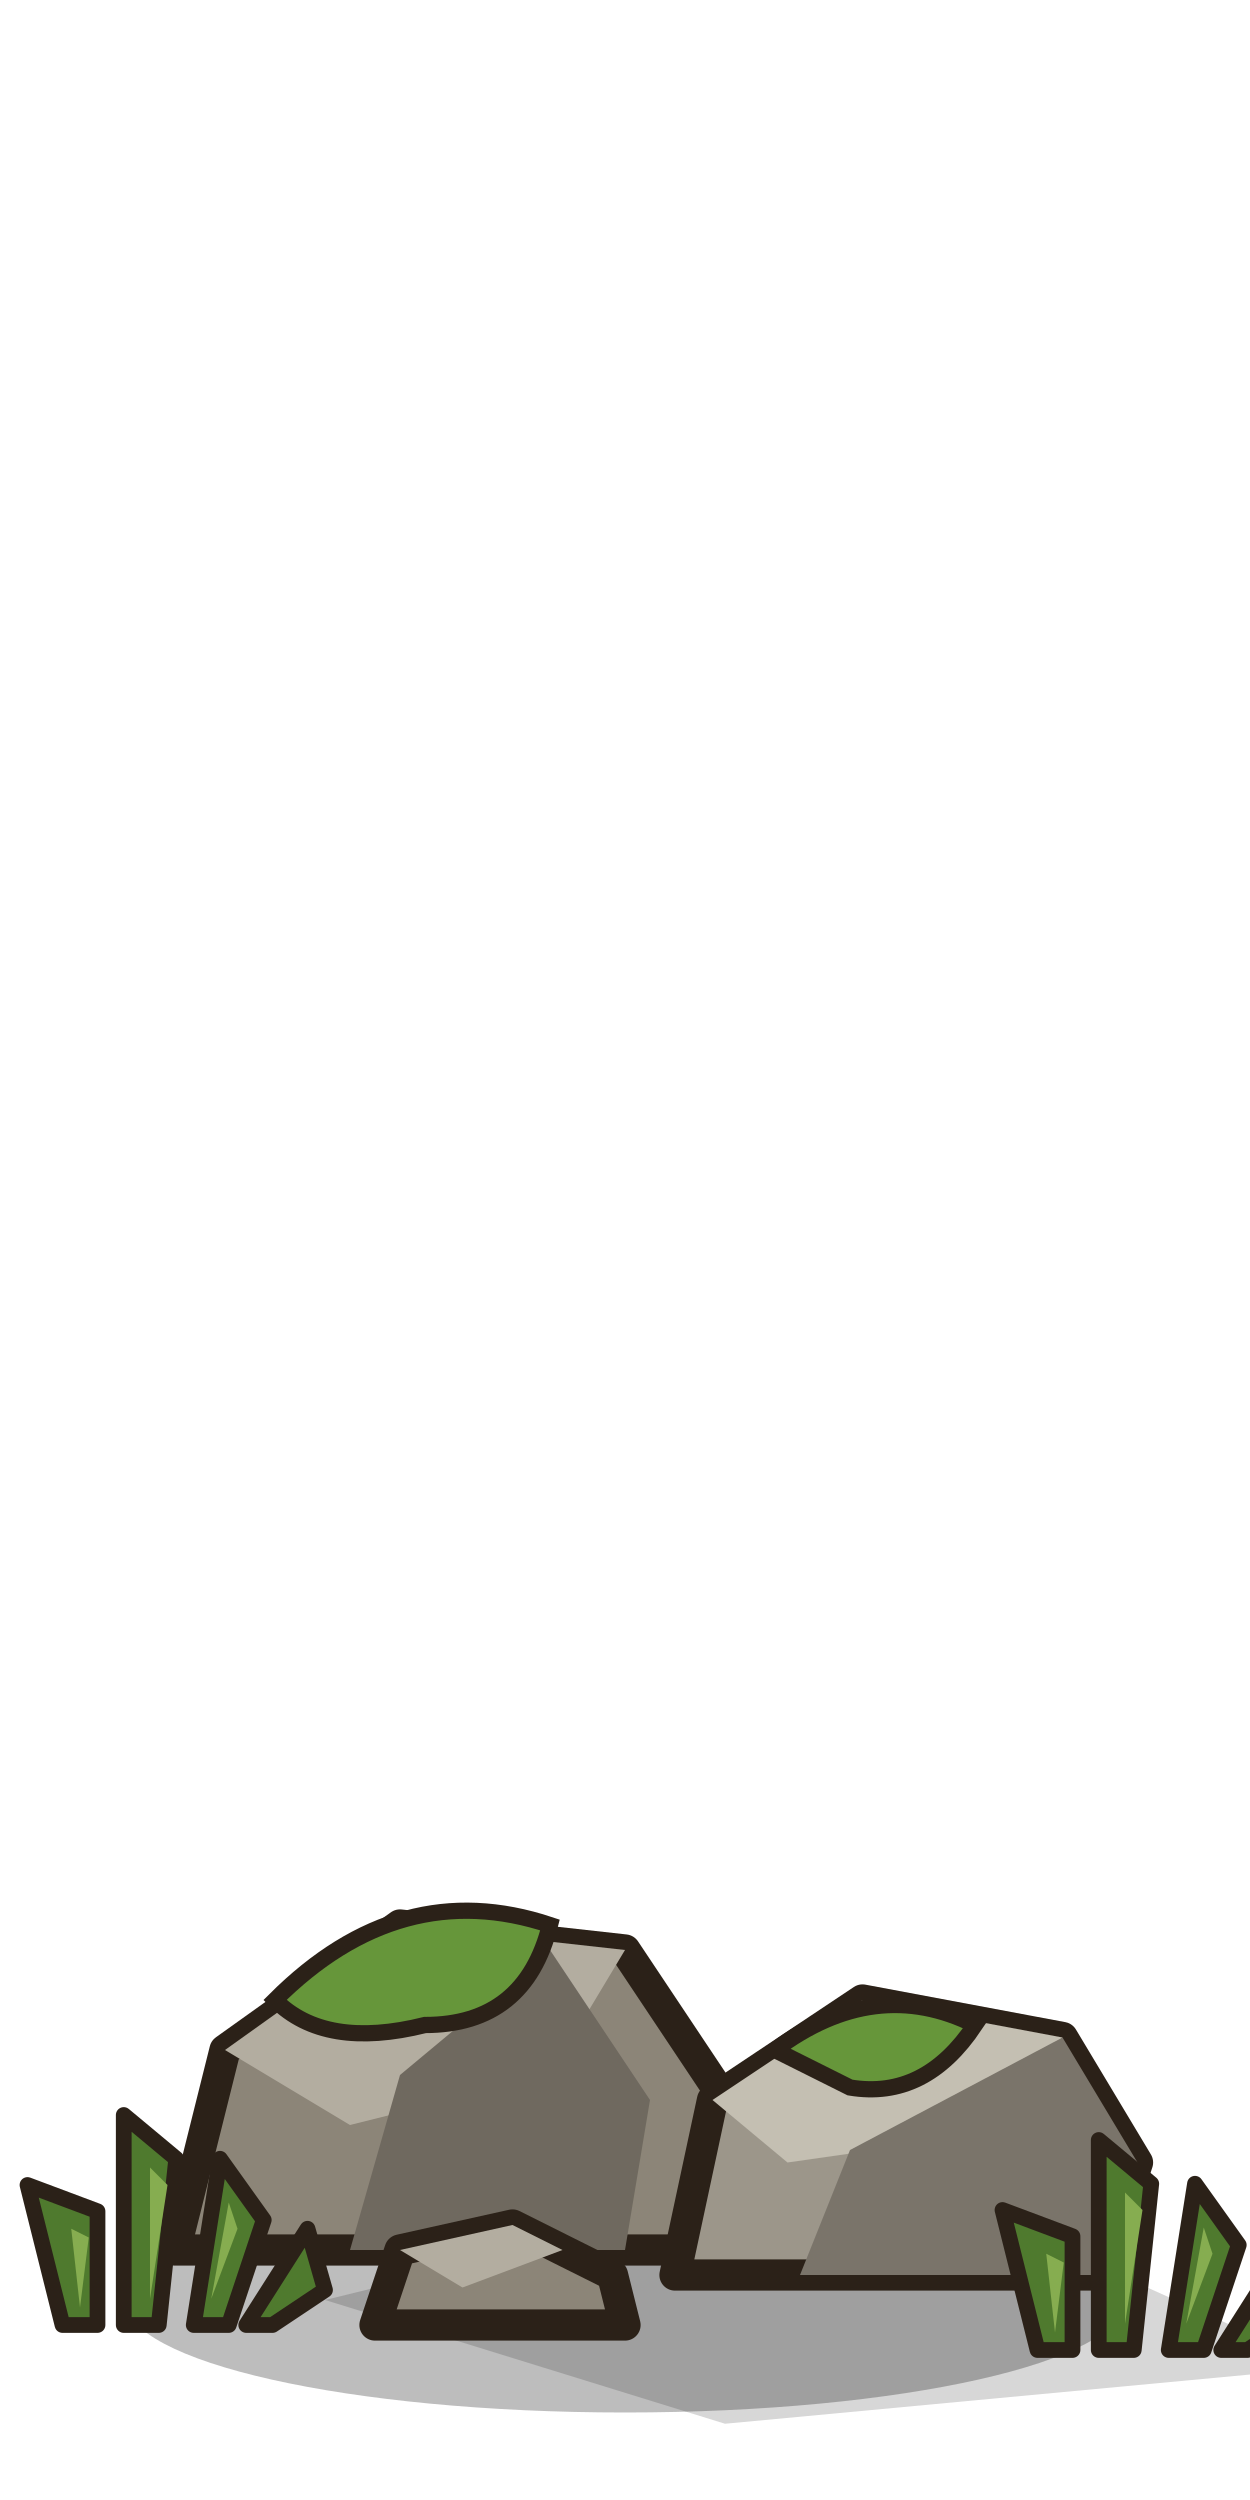
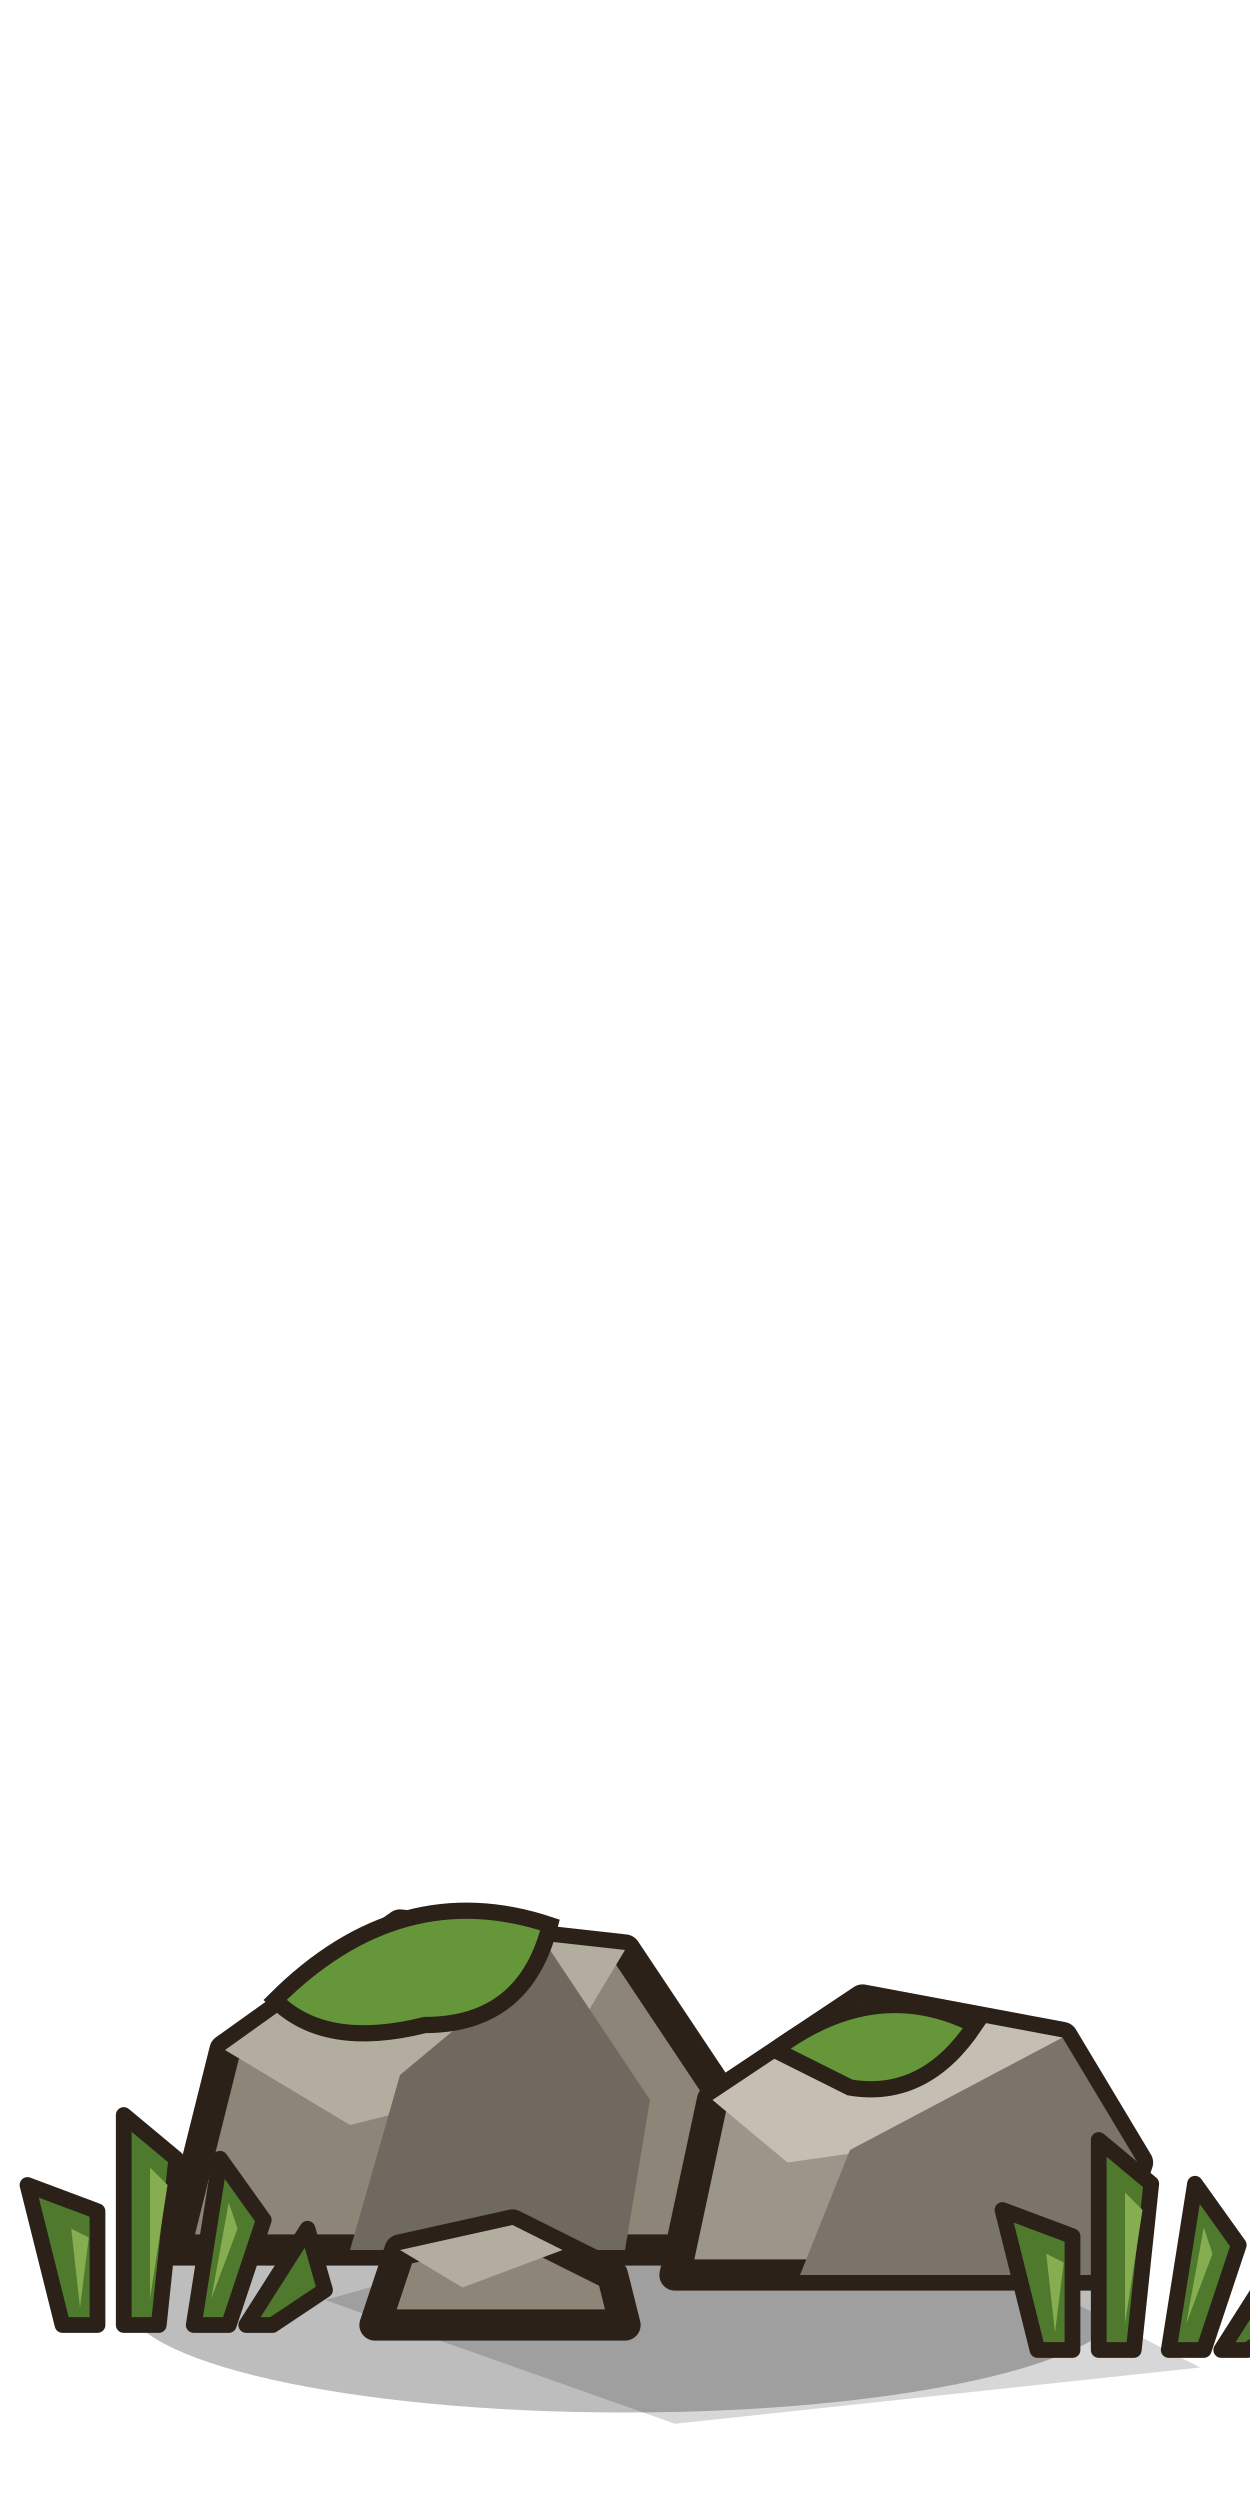
<svg xmlns="http://www.w3.org/2000/svg" width="100" height="200" viewBox="0 0 100 200">
-   <path d="M26.0,184 L70.0,173.2 L106.0,189.4 L58.0,193.9 Z" fill="#000" opacity=".16" />
+   <path d="M26,184 L64.5,173.2 L96,189.4 L54,193.9 Z" fill="#000" opacity=".16" />
  <ellipse cx="50" cy="184" rx="40" ry="9" fill="#000" opacity=".26" />
  <path d="M14,180 l4,-16 l14,-10 l18,2 l8,12 l-2,12z" fill="#8c8578" stroke="#2b2118" stroke-width="2.5" stroke-linejoin="round" stroke-linecap="round" />
  <path d="M18,164 l14,-10 l18,2 l-6,10 l-16,4z" fill="#b3ada0" />
  <path d="M44,156 l8,12 l-2,12 h-22 l4,-14z" fill="#6f695f" />
  <path d="M54,182 l3,-14 l12,-8 l16,3 l6,10 l-3,9z" fill="#9c968a" stroke="#2b2118" stroke-width="2.5" stroke-linejoin="round" stroke-linecap="round" />
  <path d="M57,168 l12,-8 l16,3 l-8,8 l-14,2z" fill="#c4bfb2" />
  <path d="M85,163 l6,10 l-3,9 h-24 l4,-10z" fill="#7a746a" />
  <path d="M30,186 l2,-6 l9,-2 l8,4 l1,4z" fill="#8c8578" stroke="#2b2118" stroke-width="2.5" stroke-linejoin="round" stroke-linecap="round" />
  <path d="M32,180 l9,-2 l4,2 l-8,3z" fill="#b3ada0" />
  <g fill="#66963a" stroke="#2b2118" stroke-width="1.3">
    <path d="M22,160 q10,-10 22,-6 q-2,8 -10,8 q-8,2 -12,-2z" />
    <path d="M62,164 q8,-6 16,-2 q-4,6 -10,5z" />
  </g>
  <g transform="translate(12,186) scale(0.7)">
    <g fill="#4f7a2e" stroke="#2b2118" stroke-width="1.8" stroke-linejoin="round" stroke-linecap="round">
      <path d="M-10,0 l-4,-16 l8,3 l0,13z M-3,0 l0,-24 l6,5 l-2,19z M5,0 l3,-19 l5,7 l-4,12z M11,0 l7,-11 l2,7 l-6,4z" />
    </g>
    <g fill="#86ad50">
      <path d="M-8,-2 l-1,-9 l2,1z M0,-3 l0,-15 l2,2z M7,-3 l2,-11 l1,3z" />
    </g>
  </g>
  <g transform="translate(90,188) scale(0.7)">
    <g fill="#4f7a2e" stroke="#2b2118" stroke-width="1.8" stroke-linejoin="round" stroke-linecap="round">
      <path d="M-10,0 l-4,-16 l8,3 l0,13z M-3,0 l0,-24 l6,5 l-2,19z M5,0 l3,-19 l5,7 l-4,12z M11,0 l7,-11 l2,7 l-6,4z" />
    </g>
    <g fill="#86ad50">
      <path d="M-8,-2 l-1,-9 l2,1z M0,-3 l0,-15 l2,2z M7,-3 l2,-11 l1,3z" />
    </g>
  </g>
</svg>
